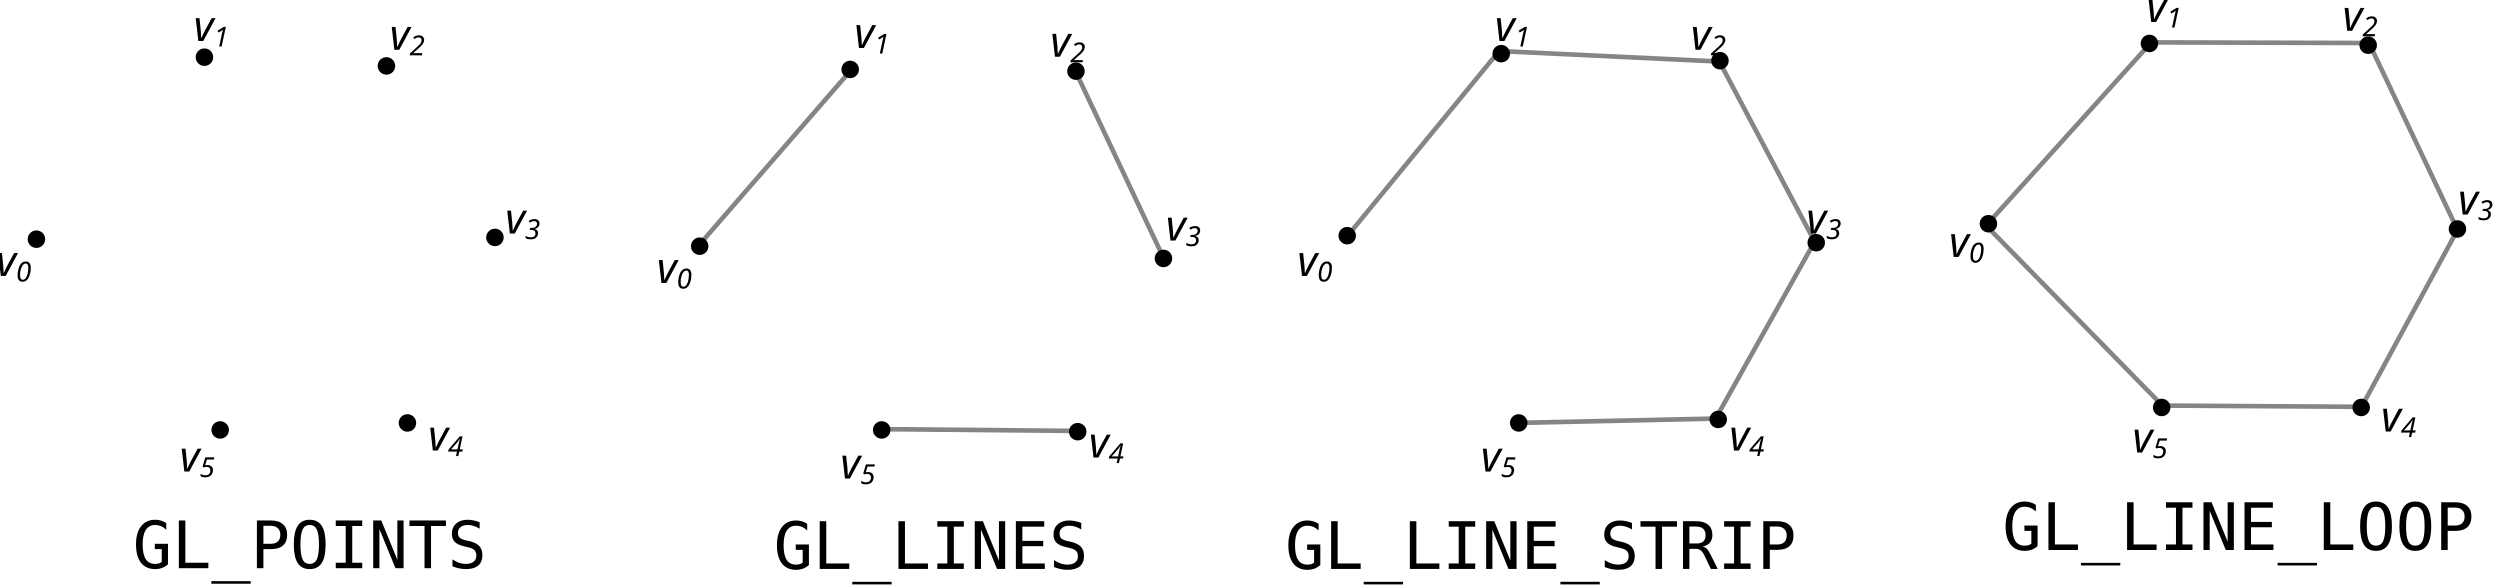
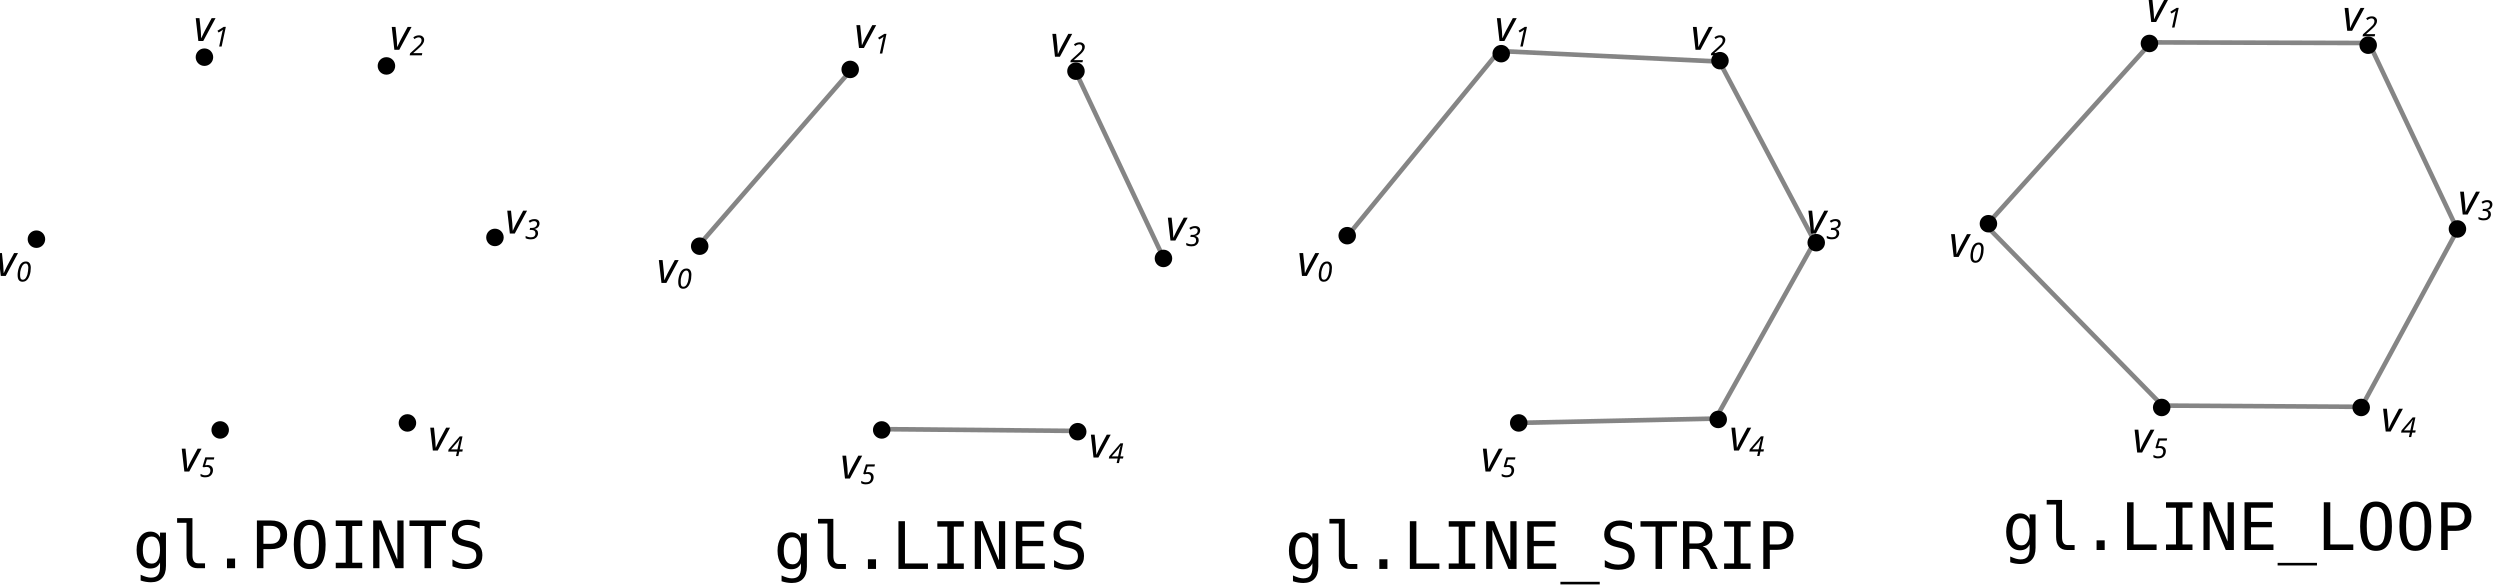
<svg xmlns="http://www.w3.org/2000/svg" width="269.976mm" height="63.109mm" viewBox="0 0 269.976 63.109" version="1.1" id="svg8">
  <defs id="defs2">
    </defs>
  <g id="layer2" transform="translate(-1.546679,0.9722238)">
    <flowRoot xml:space="preserve" id="flowRoot3910" style="font-style:normal;font-weight:normal;font-size:40px;line-height:1.25;font-family:sans-serif;letter-spacing:0px;word-spacing:0px;fill:#000000;fill-opacity:1;stroke:none" transform="scale(0.2645833)">
      <flowRegion id="flowRegion3912">
        <rect id="rect3914" width="137.143" height="40.714" x="61.429" y="198.948" />
      </flowRegion>
      <flowPara id="flowPara3916">GLGGL_PPONTS</flowPara>
    </flowRoot>
    <text xml:space="preserve" style="font-style:normal;font-weight:normal;font-size:10.583px;line-height:1.25;font-family:sans-serif;letter-spacing:0px;word-spacing:0px;fill:#000000;fill-opacity:1;stroke:none;stroke-width:0.265" x="15.875" y="60.387" id="text3920">
-       <tspan id="tspan3918" x="15.875" y="60.387" style="font-style:normal;font-variant:normal;font-weight:normal;font-stretch:normal;font-size:7.056px;font-family:monospace;-inkscape-font-specification:monospace;stroke-width:0.265">GL_POINTS</tspan>
-     </text>
-     <text xml:space="preserve" style="font-style:normal;font-weight:normal;font-size:10.583px;line-height:1.25;font-family:sans-serif;letter-spacing:0px;word-spacing:0px;fill:#000000;fill-opacity:1;stroke:none;stroke-width:0.265" x="83.533" y="57.93" id="text3924">
-       <tspan id="tspan3922" x="83.533" y="67.294" style="stroke-width:0.265" />
-     </text>
+       <tspan id="tspan3918" x="15.875" y="60.387" style="font-style:normal;font-variant:normal;font-weight:normal;font-stretch:normal;font-size:7.056px;font-family:monospace;-inkscape-font-specification:monospace;stroke-width:0.265">gl.POINTS</tspan>
+     </text>
+     <text xml:space="preserve" style="font-style:normal;font-weight:normal;font-size:10.583px;line-height:1.25;font-family:sans-serif;letter-spacing:0px;word-spacing:0px;fill:#000000;fill-opacity:1;stroke:none;stroke-width:0.265" x="83.533" y="57.93" id="text3924" />
    <text xml:space="preserve" style="font-style:normal;font-weight:normal;font-size:10.583px;line-height:1.25;font-family:sans-serif;letter-spacing:0px;word-spacing:0px;fill:#000000;fill-opacity:1;stroke:none;stroke-width:0.265" x="85.088" y="60.472" id="text3920-2">
-       <tspan id="tspan3918-5" x="85.088" y="60.472" style="font-style:normal;font-variant:normal;font-weight:normal;font-stretch:normal;font-size:7.056px;font-family:monospace;-inkscape-font-specification:monospace;stroke-width:0.265">GL_LINES</tspan>
+       <tspan id="tspan3918-5" x="85.088" y="60.472" style="font-style:normal;font-variant:normal;font-weight:normal;font-stretch:normal;font-size:7.056px;font-family:monospace;-inkscape-font-specification:monospace;stroke-width:0.265">gl.LINES</tspan>
    </text>
    <text xml:space="preserve" style="font-style:normal;font-weight:normal;font-size:10.583px;line-height:1.25;font-family:sans-serif;letter-spacing:0px;word-spacing:0px;fill:#000000;fill-opacity:1;stroke:none;stroke-width:0.265" x="140.316" y="60.472" id="text3920-2-4">
-       <tspan id="tspan3918-5-0" x="140.316" y="60.472" style="font-style:normal;font-variant:normal;font-weight:normal;font-stretch:normal;font-size:7.056px;font-family:monospace;-inkscape-font-specification:monospace;stroke-width:0.265">GL_LINE_STRIP</tspan>
+       <tspan id="tspan3918-5-0" x="140.316" y="60.472" style="font-style:normal;font-variant:normal;font-weight:normal;font-stretch:normal;font-size:7.056px;font-family:monospace;-inkscape-font-specification:monospace;stroke-width:0.265">gl.LINE_STRIP</tspan>
    </text>
    <text xml:space="preserve" style="font-style:normal;font-weight:normal;font-size:10.583px;line-height:1.25;font-family:sans-serif;letter-spacing:0px;word-spacing:0px;fill:#000000;fill-opacity:1;stroke:none;stroke-width:0.265" x="217.775" y="58.424" id="text3920-2-4-5">
-       <tspan id="tspan3918-5-0-9" x="217.775" y="58.424" style="font-style:normal;font-variant:normal;font-weight:normal;font-stretch:normal;font-size:7.056px;font-family:monospace;-inkscape-font-specification:monospace;stroke-width:0.265">GL_LINE_LOOP</tspan>
-     </text>
-     <text xml:space="preserve" style="font-style:normal;font-weight:normal;font-size:10.583px;line-height:1.25;font-family:sans-serif;letter-spacing:0px;word-spacing:0px;fill:#000000;fill-opacity:1;stroke:none;stroke-width:0.265" x="85.99" y="149.4" id="text3982">
-       <tspan id="tspan3980" x="85.99" y="158.764" style="stroke-width:0.265" />
-     </text>
+       <tspan id="tspan3918-5-0-9" x="217.775" y="58.424" style="font-style:normal;font-variant:normal;font-weight:normal;font-stretch:normal;font-size:7.056px;font-family:monospace;-inkscape-font-specification:monospace;stroke-width:0.265">gl.LINE_LOOP</tspan>
+     </text>
+     <text xml:space="preserve" style="font-style:normal;font-weight:normal;font-size:10.583px;line-height:1.25;font-family:sans-serif;letter-spacing:0px;word-spacing:0px;fill:#000000;fill-opacity:1;stroke:none;stroke-width:0.265" x="85.99" y="149.4" id="text3982" />
    <text xml:space="preserve" style="font-style:normal;font-weight:normal;font-size:10.583px;line-height:1.25;font-family:sans-serif;letter-spacing:0px;word-spacing:0px;fill:#000000;fill-opacity:1;stroke:none;stroke-width:0.265" x="79.592" y="130.398" id="text3920-2-4-5-4">
-       <tspan id="tspan3918-5-0-9-6" x="79.592" y="130.398" style="font-style:normal;font-variant:normal;font-weight:normal;font-stretch:normal;font-size:7.056px;font-family:monospace;-inkscape-font-specification:monospace;stroke-width:0.265">GL_TRIANGLES</tspan>
+       <tspan id="tspan3918-5-0-9-6" x="79.592" y="130.398" style="font-style:normal;font-variant:normal;font-weight:normal;font-stretch:normal;font-size:7.056px;font-family:monospace;-inkscape-font-specification:monospace;stroke-width:0.265">gl.TRIANGLES</tspan>
    </text>
    <text xml:space="preserve" style="font-style:normal;font-weight:normal;font-size:10.583px;line-height:1.25;font-family:sans-serif;letter-spacing:0px;word-spacing:0px;fill:#000000;fill-opacity:1;stroke:none;stroke-width:0.265" x="137.497" y="130.587" id="text3920-2-4-5-4-9">
-       <tspan id="tspan3918-5-0-9-6-2" x="137.497" y="130.587" style="font-style:normal;font-variant:normal;font-weight:normal;font-stretch:normal;font-size:7.056px;font-family:monospace;-inkscape-font-specification:monospace;stroke-width:0.265">GL_TRIANGLE_STRIP</tspan>
+       <tspan id="tspan3918-5-0-9-6-2" x="137.497" y="130.587" style="font-style:normal;font-variant:normal;font-weight:normal;font-stretch:normal;font-size:7.056px;font-family:monospace;-inkscape-font-specification:monospace;stroke-width:0.265">gl.TRIANGLE_STRIP</tspan>
    </text>
  </g>
  <g id="layer6" style="display:inline;opacity:0.477" transform="translate(-1.546679,0.9722238)">
    <path style="fill:none;stroke:#000000;stroke-width:0.5;stroke-linecap:butt;stroke-linejoin:miter;stroke-miterlimit:4;stroke-dasharray:none;stroke-opacity:1" d="M 76.84,25.721 93.611,6.411" id="path5405" />
    <path style="fill:none;stroke:#000000;stroke-width:0.5;stroke-linecap:butt;stroke-linejoin:miter;stroke-miterlimit:4;stroke-dasharray:none;stroke-opacity:1" d="m 117.665,6.678 9.488,20.112" id="path5407" />
    <path style="fill:none;stroke:#000000;stroke-width:0.5;stroke-linecap:butt;stroke-linejoin:miter;stroke-miterlimit:4;stroke-dasharray:none;stroke-opacity:1" d="m 96.284,45.366 21.849,0.2" id="path5409" />
    <path style="fill:none;stroke:#000000;stroke-width:0.5;stroke-linecap:butt;stroke-linejoin:miter;stroke-miterlimit:4;stroke-dasharray:none;stroke-opacity:1" d="M 146.998,24.586 163.435,4.54 187.222,5.676 197.512,25.12 186.821,44.23 165.306,44.698" id="path5411" />
    <path style="fill:#a9ddee;fill-opacity:1;stroke:#000000;stroke-width:0.265px;stroke-linecap:butt;stroke-linejoin:miter;stroke-opacity:1" d="m 145.127,78.173 10.758,34.879 16.036,-35.881 z" id="path5413" />
    <path style="fill:#a9ddee;fill-opacity:1;stroke:#000000;stroke-width:0.265px;stroke-linecap:butt;stroke-linejoin:miter;stroke-opacity:1" d="m 200.719,110.847 -8.085,-33.008 -16.303,34.478 z" id="path5415" />
    <path style="fill:#a9ddee;fill-opacity:1;stroke:#000000;stroke-width:0.265px;stroke-linecap:butt;stroke-linejoin:miter;stroke-opacity:1" d="m 171.921,77.171 4.41,35.146 16.303,-34.478 -20.713,-0.668" id="path5417" />
    <path style="fill:#a9ddee;fill-opacity:1;stroke:#000000;stroke-width:0.265px;stroke-linecap:butt;stroke-linejoin:miter;stroke-opacity:1" d="m 176.331,112.317 -20.446,0.735 16.036,-35.881 z" id="path5419" />
    <path style="fill:#a9ddee;fill-opacity:1;stroke:#000000;stroke-width:0.265px;stroke-linecap:butt;stroke-linejoin:miter;stroke-opacity:1" d="M 80.181,97.216 115.126,83.786 94.413,76.703 Z" id="path5421" />
    <path style="fill:#a9ddee;fill-opacity:1;stroke:#000000;stroke-width:0.265px;stroke-linecap:butt;stroke-linejoin:miter;stroke-opacity:1" d="M 93.544,114.655 116.663,95.546 127.554,116.86 Z" id="path5423" />
    <path style="fill:none;stroke:#000000;stroke-width:0.5;stroke-linecap:butt;stroke-linejoin:miter;stroke-miterlimit:4;stroke-dasharray:none;stroke-opacity:1" d="m 216.021,23.383 17.84,-19.778 23.52,0.067 9.555,20.179 -10.357,19.11 -21.515,-0.134 z" id="path5425" />
  </g>
  <g id="layer7" transform="translate(-1.546679,0.9722238)">
    <path style="fill:none;stroke:#000000;stroke-width:0.265px;stroke-linecap:butt;stroke-linejoin:miter;stroke-opacity:1" d="m 89.58,87.034 c 1.796,0.536 3.591,1.071 5.308,1.087 1.717,0.016 3.355,-0.488 4.457,-1.465 1.102,-0.976 1.669,-2.426 2.236,-3.874" id="path5438" />
    <path style="fill:none;stroke:#000000;stroke-width:0.265px;stroke-linecap:butt;stroke-linejoin:miter;stroke-opacity:1" d="m 105.455,110.563 c 1.796,-1.796 3.591,-3.591 5.622,-4.489 2.031,-0.898 4.363,-0.898 6.032,-0.189 1.669,0.709 2.709,2.126 3.748,3.544" id="path5442" />
    <g id="g5456">
      <path id="path5446" d="m 155.065,96.295 c 1.827,-0.977 3.654,-1.953 4.898,-3.449 1.244,-1.496 1.906,-3.512 1.48,-5.481 -0.425,-1.968 -1.937,-3.89 -3.449,-5.811" style="fill:none;stroke:#000000;stroke-width:0.265px;stroke-linecap:butt;stroke-linejoin:miter;stroke-opacity:1" />
      <path transform="matrix(-0.8160863,0.57793,-0.8296621,-1.171553,349.3976,86.39957)" d="m 153.346,80.98 -0.376,-0.652 -0.376,-0.652 0.753,0 0.753,0 -0.376,0.652 z" id="path5452" style="fill:#000000;fill-opacity:1;stroke-width:0.5;stroke-miterlimit:4;stroke-dasharray:none" />
    </g>
    <g transform="translate(10.62773,11.47427)" id="g5456-0">
      <path id="path5446-5" d="m 155.065,96.295 c 1.827,-0.977 3.654,-1.953 4.898,-3.449 1.244,-1.496 1.906,-3.512 1.48,-5.481 -0.425,-1.968 -1.937,-3.89 -3.449,-5.811" style="fill:none;stroke:#000000;stroke-width:0.265px;stroke-linecap:butt;stroke-linejoin:miter;stroke-opacity:1" />
      <path transform="matrix(-0.8160863,0.57793,-0.8296621,-1.171553,349.3976,86.39957)" d="m 153.346,80.98 -0.376,-0.652 -0.376,-0.652 0.753,0 0.753,0 -0.376,0.652 z" id="path5452-6" style="fill:#000000;fill-opacity:1;stroke-width:0.5;stroke-miterlimit:4;stroke-dasharray:none" />
    </g>
    <g transform="translate(21.51897,0.1153138)" id="g5456-7">
      <path id="path5446-4" d="m 155.065,96.295 c 1.827,-0.977 3.654,-1.953 4.898,-3.449 1.244,-1.496 1.906,-3.512 1.48,-5.481 -0.425,-1.968 -1.937,-3.89 -3.449,-5.811" style="fill:none;stroke:#000000;stroke-width:0.265px;stroke-linecap:butt;stroke-linejoin:miter;stroke-opacity:1" />
      <path transform="matrix(-0.8160863,0.57793,-0.8296621,-1.171553,349.3976,86.39957)" d="m 153.346,80.98 -0.376,-0.652 -0.376,-0.652 0.753,0 0.753,0 -0.376,0.652 z" id="path5452-0" style="fill:#000000;fill-opacity:1;stroke-width:0.5;stroke-miterlimit:4;stroke-dasharray:none" />
    </g>
    <g transform="translate(31.54158,13.01107)" id="g5456-4">
      <path id="path5446-7" d="m 155.065,96.295 c 1.827,-0.977 3.654,-1.953 4.898,-3.449 1.244,-1.496 1.906,-3.512 1.48,-5.481 -0.425,-1.968 -1.937,-3.89 -3.449,-5.811" style="fill:none;stroke:#000000;stroke-width:0.265px;stroke-linecap:butt;stroke-linejoin:miter;stroke-opacity:1" />
      <path transform="matrix(-0.8160863,0.57793,-0.8296621,-1.171553,349.3976,86.39957)" d="m 153.346,80.98 -0.376,-0.652 -0.376,-0.652 0.753,0 0.753,0 -0.376,0.652 z" id="path5452-4" style="fill:#000000;fill-opacity:1;stroke-width:0.5;stroke-miterlimit:4;stroke-dasharray:none" />
    </g>
    <path style="fill:#000000;fill-opacity:1;stroke-width:0.5;stroke-miterlimit:4;stroke-dasharray:none" id="path5506" d="m 96.431,80.82 0.758,1.312 0.758,1.312 -1.515,0 -1.515,0 0.758,-1.312 z" transform="matrix(0.4725919,0.1111581,-0.1630086,0.6930358,69.49166,14.42987)" />
    <path style="fill:#000000;fill-opacity:1;stroke-width:0.5;stroke-miterlimit:4;stroke-dasharray:none" id="path5506-8" d="m 96.431,80.82 0.758,1.312 0.758,1.312 -1.515,0 -1.515,0 0.758,-1.312 z" transform="matrix(-0.4204333,0.2427654,-0.356005,-0.6165475,191.1513,137.4187)" />
  </g>
  <g id="layer3" transform="translate(-1.546679,0.9722238)">
    <circle id="path4021" cx="5.481" cy="24.857" r="0.945" style="stroke-width:0.265" />
    <circle id="path4021-2" cx="23.624" cy="5.202" r="0.945" style="stroke-width:0.265" />
    <circle id="path4021-4" cx="43.278" cy="6.147" r="0.945" style="stroke-width:0.265" />
    <circle id="path4021-7" cx="54.996" cy="24.668" r="0.945" style="stroke-width:0.265" />
    <circle id="path4021-75" cx="45.546" cy="44.701" r="0.945" style="stroke-width:0.265" />
    <circle id="path4021-48" cx="25.324" cy="45.457" r="0.945" style="stroke-width:0.265" />
    <circle id="path4021-1" cx="77.107" cy="25.613" r="0.945" style="stroke-width:0.265" />
    <circle id="path4021-28" cx="93.36" cy="6.525" r="0.945" style="stroke-width:0.265" />
    <circle id="path4021-9" cx="117.74" cy="6.714" r="0.945" style="stroke-width:0.265" />
    <circle id="path4021-3" cx="127.189" cy="26.936" r="0.945" style="stroke-width:0.265" />
    <circle id="path4021-6" cx="147.033" cy="24.479" r="0.945" style="stroke-width:0.265" />
    <circle id="path4021-8" cx="163.664" cy="4.824" r="0.945" style="stroke-width:0.265" />
    <circle id="path4021-0" cx="187.287" cy="5.58" r="0.945" style="stroke-width:0.265" />
    <circle id="path4021-21" cx="197.682" cy="25.235" r="0.945" style="stroke-width:0.265" />
    <circle id="path4021-05" cx="187.098" cy="44.323" r="0.945" style="stroke-width:0.265" />
    <circle id="path4021-11" cx="165.554" cy="44.701" r="0.945" style="stroke-width:0.265" />
    <circle id="path4021-08" cx="216.278" cy="23.187" r="0.945" style="stroke-width:0.265" />
    <circle id="path4021-5" cx="233.665" cy="3.721" r="0.945" style="stroke-width:0.265" />
    <circle id="path4021-06" cx="257.288" cy="3.91" r="0.945" style="stroke-width:0.265" />
    <circle id="path4021-46" cx="266.927" cy="23.754" r="0.945" style="stroke-width:0.265" />
    <circle id="path4021-25" cx="256.533" cy="43.031" r="0.945" style="stroke-width:0.265" />
    <circle id="path4021-86" cx="234.988" cy="43.031" r="0.945" style="stroke-width:0.265" />
    <circle id="path4021-284" cx="79.942" cy="97.24" r="0.945" style="stroke-width:0.265" />
    <circle id="path4021-72" cx="115.094" cy="84.01" r="0.945" style="stroke-width:0.265" />
    <circle id="path4021-40" cx="115.094" cy="84.01" r="0.945" style="stroke-width:0.265" />
    <circle id="path4021-62" cx="94.413" cy="76.8" r="0.945" style="stroke-width:0.265" />
    <circle id="path4021-99" cx="93.544" cy="114.989" r="0.945" style="stroke-width:0.265" />
    <circle id="path4021-081" cx="127.354" cy="116.727" r="0.945" style="stroke-width:0.265" />
    <circle id="path4021-31" cx="116.797" cy="95.612" r="0.945" style="stroke-width:0.265" />
    <circle id="path4021-10" cx="145.395" cy="78.374" r="0.945" style="stroke-width:0.265" />
    <circle id="path4021-34" cx="156.085" cy="112.851" r="0.945" style="stroke-width:0.265" />
    <circle id="path4021-03" cx="171.854" cy="77.304" r="0.945" style="stroke-width:0.265" />
    <circle id="path4021-91" cx="176.398" cy="112.317" r="0.945" style="stroke-width:0.265" />
    <circle id="path4021-96" cx="192.701" cy="78.106" r="0.945" style="stroke-width:0.265" />
    <circle id="path4021-93" cx="200.185" cy="110.713" r="0.945" style="stroke-width:0.265" />
    <circle id="path4021-38" cx="96.762" cy="45.457" r="0.945" style="stroke-width:0.265" />
    <circle id="path4021-056" cx="117.929" cy="45.646" r="0.945" style="stroke-width:0.265" />
  </g>
  <g id="layer4" style="display:inline" transform="translate(-1.546679,0.9722238)">
    <text xml:space="preserve" style="font-style:normal;font-variant:normal;font-weight:normal;font-stretch:normal;font-size:4.586px;line-height:1.25;font-family:'TeX Gyre DejaVu Math';-inkscape-font-specification:'TeX Gyre DejaVu Math';letter-spacing:0px;word-spacing:0px;fill:#000000;fill-opacity:1;stroke:none;stroke-width:0.265" x="1.134" y="28.826" id="text4251">
      <tspan id="tspan4249" x="1.134" y="28.826" style="font-style:italic;font-variant:normal;font-weight:normal;font-stretch:normal;font-size:4.586px;font-family:'TeX Gyre DejaVu Math';-inkscape-font-specification:'TeX Gyre DejaVu Math';stroke-width:0.265" rotate="0">v<tspan style="font-size:65%;baseline-shift:sub" id="tspan4255">0</tspan>
      </tspan>
    </text>
    <text xml:space="preserve" style="font-style:normal;font-variant:normal;font-weight:normal;font-stretch:normal;font-size:4.586px;line-height:1.25;font-family:'TeX Gyre DejaVu Math';-inkscape-font-specification:'TeX Gyre DejaVu Math';letter-spacing:0px;word-spacing:0px;fill:#000000;fill-opacity:1;stroke:none;stroke-width:0.265" x="22.464" y="3.456" id="text4251-3">
      <tspan id="tspan4249-5" x="22.464" y="3.456" style="font-style:italic;font-variant:normal;font-weight:normal;font-stretch:normal;font-size:4.586px;font-family:'TeX Gyre DejaVu Math';-inkscape-font-specification:'TeX Gyre DejaVu Math';stroke-width:0.265" rotate="0">v<tspan style="font-size:65%;baseline-shift:sub" id="tspan4326">1</tspan>
      </tspan>
    </text>
    <text xml:space="preserve" style="font-style:normal;font-variant:normal;font-weight:normal;font-stretch:normal;font-size:4.586px;line-height:1.25;font-family:'TeX Gyre DejaVu Math';-inkscape-font-specification:'TeX Gyre DejaVu Math';letter-spacing:0px;word-spacing:0px;fill:#000000;fill-opacity:1;stroke:none;stroke-width:0.265" x="43.631" y="4.401" id="text4251-7">
      <tspan id="tspan4249-4" x="43.631" y="4.401" style="font-style:italic;font-variant:normal;font-weight:normal;font-stretch:normal;font-size:4.586px;font-family:'TeX Gyre DejaVu Math';-inkscape-font-specification:'TeX Gyre DejaVu Math';stroke-width:0.265" rotate="0">v<tspan style="font-size:65%;baseline-shift:sub" id="tspan4324">2</tspan>
      </tspan>
    </text>
    <text xml:space="preserve" style="font-style:normal;font-variant:normal;font-weight:normal;font-stretch:normal;font-size:4.586px;line-height:1.25;font-family:'TeX Gyre DejaVu Math';-inkscape-font-specification:'TeX Gyre DejaVu Math';letter-spacing:0px;word-spacing:0px;fill:#000000;fill-opacity:1;stroke:none;stroke-width:0.265" x="56.104" y="24.245" id="text4251-1">
      <tspan id="tspan4249-46" x="56.104" y="24.245" style="font-style:italic;font-variant:normal;font-weight:normal;font-stretch:normal;font-size:4.586px;font-family:'TeX Gyre DejaVu Math';-inkscape-font-specification:'TeX Gyre DejaVu Math';stroke-width:0.265" rotate="0">v<tspan style="font-size:65%;baseline-shift:sub" id="tspan4322">3</tspan>
      </tspan>
    </text>
    <text xml:space="preserve" style="font-style:normal;font-variant:normal;font-weight:normal;font-stretch:normal;font-size:4.586px;line-height:1.25;font-family:'TeX Gyre DejaVu Math';-inkscape-font-specification:'TeX Gyre DejaVu Math';letter-spacing:0px;word-spacing:0px;fill:#000000;fill-opacity:1;stroke:none;stroke-width:0.265" x="47.789" y="47.679" id="text4251-4">
      <tspan id="tspan4249-2" x="47.789" y="47.679" style="font-style:italic;font-variant:normal;font-weight:normal;font-stretch:normal;font-size:4.586px;font-family:'TeX Gyre DejaVu Math';-inkscape-font-specification:'TeX Gyre DejaVu Math';stroke-width:0.265" rotate="0">v<tspan style="font-size:65%;baseline-shift:sub" id="tspan4320">4</tspan>
      </tspan>
    </text>
    <text xml:space="preserve" style="font-style:normal;font-variant:normal;font-weight:normal;font-stretch:normal;font-size:4.586px;line-height:1.25;font-family:'TeX Gyre DejaVu Math';-inkscape-font-specification:'TeX Gyre DejaVu Math';letter-spacing:0px;word-spacing:0px;fill:#000000;fill-opacity:1;stroke:none;stroke-width:0.265" x="20.952" y="49.947" id="text4251-6">
      <tspan id="tspan4249-41" x="20.952" y="49.947" style="font-style:italic;font-variant:normal;font-weight:normal;font-stretch:normal;font-size:4.586px;font-family:'TeX Gyre DejaVu Math';-inkscape-font-specification:'TeX Gyre DejaVu Math';stroke-width:0.265" rotate="0">v<tspan style="font-size:65%;baseline-shift:sub" id="tspan4318">5</tspan>
      </tspan>
    </text>
    <text xml:space="preserve" style="font-style:normal;font-variant:normal;font-weight:normal;font-stretch:normal;font-size:4.586px;line-height:1.25;font-family:'TeX Gyre DejaVu Math';-inkscape-font-specification:'TeX Gyre DejaVu Math';letter-spacing:0px;word-spacing:0px;fill:#000000;fill-opacity:1;stroke:none;stroke-width:0.265" x="72.477" y="29.582" id="text4251-8">
      <tspan id="tspan4249-9" x="72.477" y="29.582" style="font-style:italic;font-variant:normal;font-weight:normal;font-stretch:normal;font-size:4.586px;font-family:'TeX Gyre DejaVu Math';-inkscape-font-specification:'TeX Gyre DejaVu Math';stroke-width:0.265" rotate="0">v<tspan style="font-size:2.981px;baseline-shift:sub;stroke-width:0.265" id="tspan4255-2">0</tspan>
      </tspan>
    </text>
    <text xml:space="preserve" style="font-style:normal;font-variant:normal;font-weight:normal;font-stretch:normal;font-size:4.586px;line-height:1.25;font-family:'TeX Gyre DejaVu Math';-inkscape-font-specification:'TeX Gyre DejaVu Math';letter-spacing:0px;word-spacing:0px;fill:#000000;fill-opacity:1;stroke:none;stroke-width:0.265" x="93.807" y="4.212" id="text4251-3-8">
      <tspan id="tspan4249-5-8" x="93.807" y="4.212" style="font-style:italic;font-variant:normal;font-weight:normal;font-stretch:normal;font-size:4.586px;font-family:'TeX Gyre DejaVu Math';-inkscape-font-specification:'TeX Gyre DejaVu Math';stroke-width:0.265" rotate="0">v<tspan style="font-size:2.981px;baseline-shift:sub;stroke-width:0.265" id="tspan4326-8">1</tspan>
      </tspan>
    </text>
    <text xml:space="preserve" style="font-style:normal;font-variant:normal;font-weight:normal;font-stretch:normal;font-size:4.586px;line-height:1.25;font-family:'TeX Gyre DejaVu Math';-inkscape-font-specification:'TeX Gyre DejaVu Math';letter-spacing:0px;word-spacing:0px;fill:#000000;fill-opacity:1;stroke:none;stroke-width:0.265" x="114.974" y="5.157" id="text4251-7-6">
      <tspan id="tspan4249-4-8" x="114.974" y="5.157" style="font-style:italic;font-variant:normal;font-weight:normal;font-stretch:normal;font-size:4.586px;font-family:'TeX Gyre DejaVu Math';-inkscape-font-specification:'TeX Gyre DejaVu Math';stroke-width:0.265" rotate="0">v<tspan style="font-size:2.981px;baseline-shift:sub;stroke-width:0.265" id="tspan4324-3">2</tspan>
      </tspan>
    </text>
    <text xml:space="preserve" style="font-style:normal;font-variant:normal;font-weight:normal;font-stretch:normal;font-size:4.586px;line-height:1.25;font-family:'TeX Gyre DejaVu Math';-inkscape-font-specification:'TeX Gyre DejaVu Math';letter-spacing:0px;word-spacing:0px;fill:#000000;fill-opacity:1;stroke:none;stroke-width:0.265" x="127.447" y="25.001" id="text4251-1-8">
      <tspan id="tspan4249-46-3" x="127.447" y="25.001" style="font-style:italic;font-variant:normal;font-weight:normal;font-stretch:normal;font-size:4.586px;font-family:'TeX Gyre DejaVu Math';-inkscape-font-specification:'TeX Gyre DejaVu Math';stroke-width:0.265" rotate="0">v<tspan style="font-size:2.981px;baseline-shift:sub;stroke-width:0.265" id="tspan4322-3">3</tspan>
      </tspan>
    </text>
    <text xml:space="preserve" style="font-style:normal;font-variant:normal;font-weight:normal;font-stretch:normal;font-size:4.586px;line-height:1.25;font-family:'TeX Gyre DejaVu Math';-inkscape-font-specification:'TeX Gyre DejaVu Math';letter-spacing:0px;word-spacing:0px;fill:#000000;fill-opacity:1;stroke:none;stroke-width:0.265" x="119.132" y="48.435" id="text4251-4-3">
      <tspan id="tspan4249-2-8" x="119.132" y="48.435" style="font-style:italic;font-variant:normal;font-weight:normal;font-stretch:normal;font-size:4.586px;font-family:'TeX Gyre DejaVu Math';-inkscape-font-specification:'TeX Gyre DejaVu Math';stroke-width:0.265" rotate="0">v<tspan style="font-size:2.981px;baseline-shift:sub;stroke-width:0.265" id="tspan4320-0">4</tspan>
      </tspan>
    </text>
    <text xml:space="preserve" style="font-style:normal;font-variant:normal;font-weight:normal;font-stretch:normal;font-size:4.586px;line-height:1.25;font-family:'TeX Gyre DejaVu Math';-inkscape-font-specification:'TeX Gyre DejaVu Math';letter-spacing:0px;word-spacing:0px;fill:#000000;fill-opacity:1;stroke:none;stroke-width:0.265" x="92.295" y="50.703" id="text4251-6-4">
      <tspan id="tspan4249-41-7" x="92.295" y="50.703" style="font-style:italic;font-variant:normal;font-weight:normal;font-stretch:normal;font-size:4.586px;font-family:'TeX Gyre DejaVu Math';-inkscape-font-specification:'TeX Gyre DejaVu Math';stroke-width:0.265" rotate="0">v<tspan style="font-size:2.981px;baseline-shift:sub;stroke-width:0.265" id="tspan4318-6">5</tspan>
      </tspan>
    </text>
    <text xml:space="preserve" style="font-style:normal;font-variant:normal;font-weight:normal;font-stretch:normal;font-size:4.586px;line-height:1.25;font-family:'TeX Gyre DejaVu Math';-inkscape-font-specification:'TeX Gyre DejaVu Math';letter-spacing:0px;word-spacing:0px;fill:#000000;fill-opacity:1;stroke:none;stroke-width:0.265" x="141.647" y="28.826" id="text4251-89">
      <tspan id="tspan4249-0" x="141.647" y="28.826" style="font-style:italic;font-variant:normal;font-weight:normal;font-stretch:normal;font-size:4.586px;font-family:'TeX Gyre DejaVu Math';-inkscape-font-specification:'TeX Gyre DejaVu Math';stroke-width:0.265" rotate="0">v<tspan style="font-size:2.981px;baseline-shift:sub;stroke-width:0.265" id="tspan4255-6">0</tspan>
      </tspan>
    </text>
    <text xml:space="preserve" style="font-style:normal;font-variant:normal;font-weight:normal;font-stretch:normal;font-size:4.586px;line-height:1.25;font-family:'TeX Gyre DejaVu Math';-inkscape-font-specification:'TeX Gyre DejaVu Math';letter-spacing:0px;word-spacing:0px;fill:#000000;fill-opacity:1;stroke:none;stroke-width:0.265" x="162.977" y="3.456" id="text4251-3-87">
      <tspan id="tspan4249-5-9" x="162.977" y="3.456" style="font-style:italic;font-variant:normal;font-weight:normal;font-stretch:normal;font-size:4.586px;font-family:'TeX Gyre DejaVu Math';-inkscape-font-specification:'TeX Gyre DejaVu Math';stroke-width:0.265" rotate="0">v<tspan style="font-size:2.981px;baseline-shift:sub;stroke-width:0.265" id="tspan4326-0">1</tspan>
      </tspan>
    </text>
    <text xml:space="preserve" style="font-style:normal;font-variant:normal;font-weight:normal;font-stretch:normal;font-size:4.586px;line-height:1.25;font-family:'TeX Gyre DejaVu Math';-inkscape-font-specification:'TeX Gyre DejaVu Math';letter-spacing:0px;word-spacing:0px;fill:#000000;fill-opacity:1;stroke:none;stroke-width:0.265" x="184.144" y="4.401" id="text4251-7-3">
      <tspan id="tspan4249-4-3" x="184.144" y="4.401" style="font-style:italic;font-variant:normal;font-weight:normal;font-stretch:normal;font-size:4.586px;font-family:'TeX Gyre DejaVu Math';-inkscape-font-specification:'TeX Gyre DejaVu Math';stroke-width:0.265" rotate="0">v<tspan style="font-size:2.981px;baseline-shift:sub;stroke-width:0.265" id="tspan4324-37">2</tspan>
      </tspan>
    </text>
    <text xml:space="preserve" style="font-style:normal;font-variant:normal;font-weight:normal;font-stretch:normal;font-size:4.586px;line-height:1.25;font-family:'TeX Gyre DejaVu Math';-inkscape-font-specification:'TeX Gyre DejaVu Math';letter-spacing:0px;word-spacing:0px;fill:#000000;fill-opacity:1;stroke:none;stroke-width:0.265" x="196.617" y="24.245" id="text4251-1-3">
      <tspan id="tspan4249-46-2" x="196.617" y="24.245" style="font-style:italic;font-variant:normal;font-weight:normal;font-stretch:normal;font-size:4.586px;font-family:'TeX Gyre DejaVu Math';-inkscape-font-specification:'TeX Gyre DejaVu Math';stroke-width:0.265" rotate="0">v<tspan style="font-size:2.981px;baseline-shift:sub;stroke-width:0.265" id="tspan4322-6">3</tspan>
      </tspan>
    </text>
    <text xml:space="preserve" style="font-style:normal;font-variant:normal;font-weight:normal;font-stretch:normal;font-size:4.586px;line-height:1.25;font-family:'TeX Gyre DejaVu Math';-inkscape-font-specification:'TeX Gyre DejaVu Math';letter-spacing:0px;word-spacing:0px;fill:#000000;fill-opacity:1;stroke:none;stroke-width:0.265" x="188.301" y="47.679" id="text4251-4-5">
      <tspan id="tspan4249-2-2" x="188.301" y="47.679" style="font-style:italic;font-variant:normal;font-weight:normal;font-stretch:normal;font-size:4.586px;font-family:'TeX Gyre DejaVu Math';-inkscape-font-specification:'TeX Gyre DejaVu Math';stroke-width:0.265" rotate="0">v<tspan style="font-size:2.981px;baseline-shift:sub;stroke-width:0.265" id="tspan4320-6">4</tspan>
      </tspan>
    </text>
    <text xml:space="preserve" style="font-style:normal;font-variant:normal;font-weight:normal;font-stretch:normal;font-size:4.586px;line-height:1.25;font-family:'TeX Gyre DejaVu Math';-inkscape-font-specification:'TeX Gyre DejaVu Math';letter-spacing:0px;word-spacing:0px;fill:#000000;fill-opacity:1;stroke:none;stroke-width:0.265" x="161.465" y="49.947" id="text4251-6-5">
      <tspan id="tspan4249-41-8" x="161.465" y="49.947" style="font-style:italic;font-variant:normal;font-weight:normal;font-stretch:normal;font-size:4.586px;font-family:'TeX Gyre DejaVu Math';-inkscape-font-specification:'TeX Gyre DejaVu Math';stroke-width:0.265" rotate="0">v<tspan style="font-size:2.981px;baseline-shift:sub;stroke-width:0.265" id="tspan4318-7">5</tspan>
      </tspan>
    </text>
    <text xml:space="preserve" style="font-style:normal;font-variant:normal;font-weight:normal;font-stretch:normal;font-size:4.586px;line-height:1.25;font-family:'TeX Gyre DejaVu Math';-inkscape-font-specification:'TeX Gyre DejaVu Math';letter-spacing:0px;word-spacing:0px;fill:#000000;fill-opacity:1;stroke:none;stroke-width:0.265" x="212.026" y="26.778" id="text4251-9">
      <tspan id="tspan4249-6" x="212.026" y="26.778" style="font-style:italic;font-variant:normal;font-weight:normal;font-stretch:normal;font-size:4.586px;font-family:'TeX Gyre DejaVu Math';-inkscape-font-specification:'TeX Gyre DejaVu Math';stroke-width:0.265" rotate="0">v<tspan style="font-size:2.981px;baseline-shift:sub;stroke-width:0.265" id="tspan4255-0">0</tspan>
      </tspan>
    </text>
    <text xml:space="preserve" style="font-style:normal;font-variant:normal;font-weight:normal;font-stretch:normal;font-size:4.586px;line-height:1.25;font-family:'TeX Gyre DejaVu Math';-inkscape-font-specification:'TeX Gyre DejaVu Math';letter-spacing:0px;word-spacing:0px;fill:#000000;fill-opacity:1;stroke:none;stroke-width:0.265" x="233.356" y="1.408" id="text4251-3-4">
      <tspan id="tspan4249-5-1" x="233.356" y="1.408" style="font-style:italic;font-variant:normal;font-weight:normal;font-stretch:normal;font-size:4.586px;font-family:'TeX Gyre DejaVu Math';-inkscape-font-specification:'TeX Gyre DejaVu Math';stroke-width:0.265" rotate="0">v<tspan style="font-size:2.981px;baseline-shift:sub;stroke-width:0.265" id="tspan4326-04">1</tspan>
      </tspan>
    </text>
    <text xml:space="preserve" style="font-style:normal;font-variant:normal;font-weight:normal;font-stretch:normal;font-size:4.586px;line-height:1.25;font-family:'TeX Gyre DejaVu Math';-inkscape-font-specification:'TeX Gyre DejaVu Math';letter-spacing:0px;word-spacing:0px;fill:#000000;fill-opacity:1;stroke:none;stroke-width:0.265" x="254.523" y="2.353" id="text4251-7-8">
      <tspan id="tspan4249-4-7" x="254.523" y="2.353" style="font-style:italic;font-variant:normal;font-weight:normal;font-stretch:normal;font-size:4.586px;font-family:'TeX Gyre DejaVu Math';-inkscape-font-specification:'TeX Gyre DejaVu Math';stroke-width:0.265" rotate="0">v<tspan style="font-size:2.981px;baseline-shift:sub;stroke-width:0.265" id="tspan4324-0">2</tspan>
      </tspan>
    </text>
    <text xml:space="preserve" style="font-style:normal;font-variant:normal;font-weight:normal;font-stretch:normal;font-size:4.586px;line-height:1.25;font-family:'TeX Gyre DejaVu Math';-inkscape-font-specification:'TeX Gyre DejaVu Math';letter-spacing:0px;word-spacing:0px;fill:#000000;fill-opacity:1;stroke:none;stroke-width:0.265" x="266.996" y="22.197" id="text4251-1-86">
      <tspan id="tspan4249-46-24" x="266.996" y="22.197" style="font-style:italic;font-variant:normal;font-weight:normal;font-stretch:normal;font-size:4.586px;font-family:'TeX Gyre DejaVu Math';-inkscape-font-specification:'TeX Gyre DejaVu Math';stroke-width:0.265" rotate="0">v<tspan style="font-size:2.981px;baseline-shift:sub;stroke-width:0.265" id="tspan4322-7">3</tspan>
      </tspan>
    </text>
    <text xml:space="preserve" style="font-style:normal;font-variant:normal;font-weight:normal;font-stretch:normal;font-size:4.586px;line-height:1.25;font-family:'TeX Gyre DejaVu Math';-inkscape-font-specification:'TeX Gyre DejaVu Math';letter-spacing:0px;word-spacing:0px;fill:#000000;fill-opacity:1;stroke:none;stroke-width:0.265" x="258.681" y="45.631" id="text4251-4-9">
      <tspan id="tspan4249-2-3" x="258.681" y="45.631" style="font-style:italic;font-variant:normal;font-weight:normal;font-stretch:normal;font-size:4.586px;font-family:'TeX Gyre DejaVu Math';-inkscape-font-specification:'TeX Gyre DejaVu Math';stroke-width:0.265" rotate="0">v<tspan style="font-size:2.981px;baseline-shift:sub;stroke-width:0.265" id="tspan4320-9">4</tspan>
      </tspan>
    </text>
    <text xml:space="preserve" style="font-style:normal;font-variant:normal;font-weight:normal;font-stretch:normal;font-size:4.586px;line-height:1.25;font-family:'TeX Gyre DejaVu Math';-inkscape-font-specification:'TeX Gyre DejaVu Math';letter-spacing:0px;word-spacing:0px;fill:#000000;fill-opacity:1;stroke:none;stroke-width:0.265" x="231.844" y="47.899" id="text4251-6-2">
      <tspan id="tspan4249-41-83" x="231.844" y="47.899" style="font-style:italic;font-variant:normal;font-weight:normal;font-stretch:normal;font-size:4.586px;font-family:'TeX Gyre DejaVu Math';-inkscape-font-specification:'TeX Gyre DejaVu Math';stroke-width:0.265" rotate="0">v<tspan style="font-size:2.981px;baseline-shift:sub;stroke-width:0.265" id="tspan4318-0">5</tspan>
      </tspan>
    </text>
    <text xml:space="preserve" style="font-style:normal;font-variant:normal;font-weight:normal;font-stretch:normal;font-size:4.586px;line-height:1.25;font-family:'TeX Gyre DejaVu Math';-inkscape-font-specification:'TeX Gyre DejaVu Math';letter-spacing:0px;word-spacing:0px;fill:#000000;fill-opacity:1;stroke:none;stroke-width:0.265" x="75.501" y="101.397" id="text4251-17">
      <tspan id="tspan4249-8" x="75.501" y="101.397" style="font-style:italic;font-variant:normal;font-weight:normal;font-stretch:normal;font-size:4.586px;font-family:'TeX Gyre DejaVu Math';-inkscape-font-specification:'TeX Gyre DejaVu Math';stroke-width:0.265" rotate="0">v<tspan style="font-size:2.981px;baseline-shift:sub;stroke-width:0.265" id="tspan4255-9">0</tspan>
      </tspan>
    </text>
    <text xml:space="preserve" style="font-style:normal;font-variant:normal;font-weight:normal;font-stretch:normal;font-size:4.586px;line-height:1.25;font-family:'TeX Gyre DejaVu Math';-inkscape-font-specification:'TeX Gyre DejaVu Math';letter-spacing:0px;word-spacing:0px;fill:#000000;fill-opacity:1;stroke:none;stroke-width:0.265" x="116.675" y="85.477" id="text4251-3-1">
      <tspan id="tspan4249-5-5" x="116.675" y="85.477" style="font-style:italic;font-variant:normal;font-weight:normal;font-stretch:normal;font-size:4.586px;font-family:'TeX Gyre DejaVu Math';-inkscape-font-specification:'TeX Gyre DejaVu Math';stroke-width:0.265" rotate="0">v<tspan style="font-size:2.981px;baseline-shift:sub;stroke-width:0.265" id="tspan4326-4">1</tspan>
      </tspan>
    </text>
    <text xml:space="preserve" style="font-style:normal;font-variant:normal;font-weight:normal;font-stretch:normal;font-size:4.586px;line-height:1.25;font-family:'TeX Gyre DejaVu Math';-inkscape-font-specification:'TeX Gyre DejaVu Math';letter-spacing:0px;word-spacing:0px;fill:#000000;fill-opacity:1;stroke:none;stroke-width:0.265" x="92.106" y="73.949" id="text4251-7-9">
      <tspan id="tspan4249-4-2" x="92.106" y="73.949" style="font-style:italic;font-variant:normal;font-weight:normal;font-stretch:normal;font-size:4.586px;font-family:'TeX Gyre DejaVu Math';-inkscape-font-specification:'TeX Gyre DejaVu Math';stroke-width:0.265" rotate="0">v<tspan style="font-size:2.981px;baseline-shift:sub;stroke-width:0.265" id="tspan4324-5">2</tspan>
      </tspan>
    </text>
    <text xml:space="preserve" style="font-style:normal;font-variant:normal;font-weight:normal;font-stretch:normal;font-size:4.586px;line-height:1.25;font-family:'TeX Gyre DejaVu Math';-inkscape-font-specification:'TeX Gyre DejaVu Math';letter-spacing:0px;word-spacing:0px;fill:#000000;fill-opacity:1;stroke:none;stroke-width:0.265" x="90.972" y="118.739" id="text4251-1-7">
      <tspan id="tspan4249-46-4" x="90.972" y="118.739" style="font-style:italic;font-variant:normal;font-weight:normal;font-stretch:normal;font-size:4.586px;font-family:'TeX Gyre DejaVu Math';-inkscape-font-specification:'TeX Gyre DejaVu Math';stroke-width:0.265" rotate="0">v<tspan style="font-size:2.981px;baseline-shift:sub;stroke-width:0.265" id="tspan4322-9">3</tspan>
      </tspan>
    </text>
    <text xml:space="preserve" style="font-style:normal;font-variant:normal;font-weight:normal;font-stretch:normal;font-size:4.586px;line-height:1.25;font-family:'TeX Gyre DejaVu Math';-inkscape-font-specification:'TeX Gyre DejaVu Math';letter-spacing:0px;word-spacing:0px;fill:#000000;fill-opacity:1;stroke:none;stroke-width:0.265" x="117.62" y="94.926" id="text4251-4-94">
      <tspan id="tspan4249-2-5" x="117.62" y="94.926" style="font-style:italic;font-variant:normal;font-weight:normal;font-stretch:normal;font-size:4.586px;font-family:'TeX Gyre DejaVu Math';-inkscape-font-specification:'TeX Gyre DejaVu Math';stroke-width:0.265" rotate="0">v<tspan style="font-size:2.981px;baseline-shift:sub;stroke-width:0.265" id="tspan4320-93">4</tspan>
      </tspan>
    </text>
    <text xml:space="preserve" style="font-style:normal;font-variant:normal;font-weight:normal;font-stretch:normal;font-size:4.586px;line-height:1.25;font-family:'TeX Gyre DejaVu Math';-inkscape-font-specification:'TeX Gyre DejaVu Math';letter-spacing:0px;word-spacing:0px;fill:#000000;fill-opacity:1;stroke:none;stroke-width:0.265" x="128.203" y="119.495" id="text4251-6-57">
      <tspan id="tspan4249-41-0" x="128.203" y="119.495" style="font-style:italic;font-variant:normal;font-weight:normal;font-stretch:normal;font-size:4.586px;font-family:'TeX Gyre DejaVu Math';-inkscape-font-specification:'TeX Gyre DejaVu Math';stroke-width:0.265" rotate="0">v<tspan style="font-size:2.981px;baseline-shift:sub;stroke-width:0.265" id="tspan4318-8">5</tspan>
      </tspan>
    </text>
    <text xml:space="preserve" style="font-style:normal;font-variant:normal;font-weight:normal;font-stretch:normal;font-size:4.586px;line-height:1.25;font-family:'TeX Gyre DejaVu Math';-inkscape-font-specification:'TeX Gyre DejaVu Math';letter-spacing:0px;word-spacing:0px;fill:#000000;fill-opacity:1;stroke:none;stroke-width:0.265" x="141.08" y="76.073" id="text4251-19">
      <tspan id="tspan4249-97" x="141.08" y="76.073" style="font-style:italic;font-variant:normal;font-weight:normal;font-stretch:normal;font-size:4.586px;font-family:'TeX Gyre DejaVu Math';-inkscape-font-specification:'TeX Gyre DejaVu Math';stroke-width:0.265" rotate="0">v<tspan style="font-size:2.981px;baseline-shift:sub;stroke-width:0.265" id="tspan4255-8">0</tspan>
      </tspan>
    </text>
    <text xml:space="preserve" style="font-style:normal;font-variant:normal;font-weight:normal;font-stretch:normal;font-size:4.586px;line-height:1.25;font-family:'TeX Gyre DejaVu Math';-inkscape-font-specification:'TeX Gyre DejaVu Math';letter-spacing:0px;word-spacing:0px;fill:#000000;fill-opacity:1;stroke:none;stroke-width:0.265" x="153.528" y="117.038" id="text4251-3-2">
      <tspan id="tspan4249-5-53" x="153.528" y="117.038" style="font-style:italic;font-variant:normal;font-weight:normal;font-stretch:normal;font-size:4.586px;font-family:'TeX Gyre DejaVu Math';-inkscape-font-specification:'TeX Gyre DejaVu Math';stroke-width:0.265" rotate="0">v<tspan style="font-size:2.981px;baseline-shift:sub;stroke-width:0.265" id="tspan4326-49">1</tspan>
      </tspan>
    </text>
    <text xml:space="preserve" style="font-style:normal;font-variant:normal;font-weight:normal;font-stretch:normal;font-size:4.586px;line-height:1.25;font-family:'TeX Gyre DejaVu Math';-inkscape-font-specification:'TeX Gyre DejaVu Math';letter-spacing:0px;word-spacing:0px;fill:#000000;fill-opacity:1;stroke:none;stroke-width:0.265" x="170.914" y="74.327" id="text4251-7-0">
      <tspan id="tspan4249-4-20" x="170.914" y="74.327" style="font-style:italic;font-variant:normal;font-weight:normal;font-stretch:normal;font-size:4.586px;font-family:'TeX Gyre DejaVu Math';-inkscape-font-specification:'TeX Gyre DejaVu Math';stroke-width:0.265" rotate="0">v<tspan style="font-size:2.981px;baseline-shift:sub;stroke-width:0.265" id="tspan4324-1">2</tspan>
      </tspan>
    </text>
    <text xml:space="preserve" style="font-style:normal;font-variant:normal;font-weight:normal;font-stretch:normal;font-size:4.586px;line-height:1.25;font-family:'TeX Gyre DejaVu Math';-inkscape-font-specification:'TeX Gyre DejaVu Math';letter-spacing:0px;word-spacing:0px;fill:#000000;fill-opacity:1;stroke:none;stroke-width:0.265" x="174.694" y="117.038" id="text4251-1-9">
      <tspan id="tspan4249-46-6" x="174.694" y="117.038" style="font-style:italic;font-variant:normal;font-weight:normal;font-stretch:normal;font-size:4.586px;font-family:'TeX Gyre DejaVu Math';-inkscape-font-specification:'TeX Gyre DejaVu Math';stroke-width:0.265" rotate="0">v<tspan style="font-size:2.981px;baseline-shift:sub;stroke-width:0.265" id="tspan4322-2">3</tspan>
      </tspan>
    </text>
    <text xml:space="preserve" style="font-style:normal;font-variant:normal;font-weight:normal;font-stretch:normal;font-size:4.586px;line-height:1.25;font-family:'TeX Gyre DejaVu Math';-inkscape-font-specification:'TeX Gyre DejaVu Math';letter-spacing:0px;word-spacing:0px;fill:#000000;fill-opacity:1;stroke:none;stroke-width:0.265" x="194.916" y="78.106" id="text4251-4-1">
      <tspan id="tspan4249-2-20" x="194.916" y="78.106" style="font-style:italic;font-variant:normal;font-weight:normal;font-stretch:normal;font-size:4.586px;font-family:'TeX Gyre DejaVu Math';-inkscape-font-specification:'TeX Gyre DejaVu Math';stroke-width:0.265" rotate="0">v<tspan style="font-size:2.981px;baseline-shift:sub;stroke-width:0.265" id="tspan4320-7">4</tspan>
      </tspan>
    </text>
    <text xml:space="preserve" style="font-style:normal;font-variant:normal;font-weight:normal;font-stretch:normal;font-size:4.586px;line-height:1.25;font-family:'TeX Gyre DejaVu Math';-inkscape-font-specification:'TeX Gyre DejaVu Math';letter-spacing:0px;word-spacing:0px;fill:#000000;fill-opacity:1;stroke:none;stroke-width:0.265" x="200.964" y="115.148" id="text4251-6-3">
      <tspan id="tspan4249-41-1" x="200.964" y="115.148" style="font-style:italic;font-variant:normal;font-weight:normal;font-stretch:normal;font-size:4.586px;font-family:'TeX Gyre DejaVu Math';-inkscape-font-specification:'TeX Gyre DejaVu Math';stroke-width:0.265" rotate="0">v<tspan style="font-size:2.981px;baseline-shift:sub;stroke-width:0.265" id="tspan4318-1">5</tspan>
      </tspan>
    </text>
  </g>
</svg>
